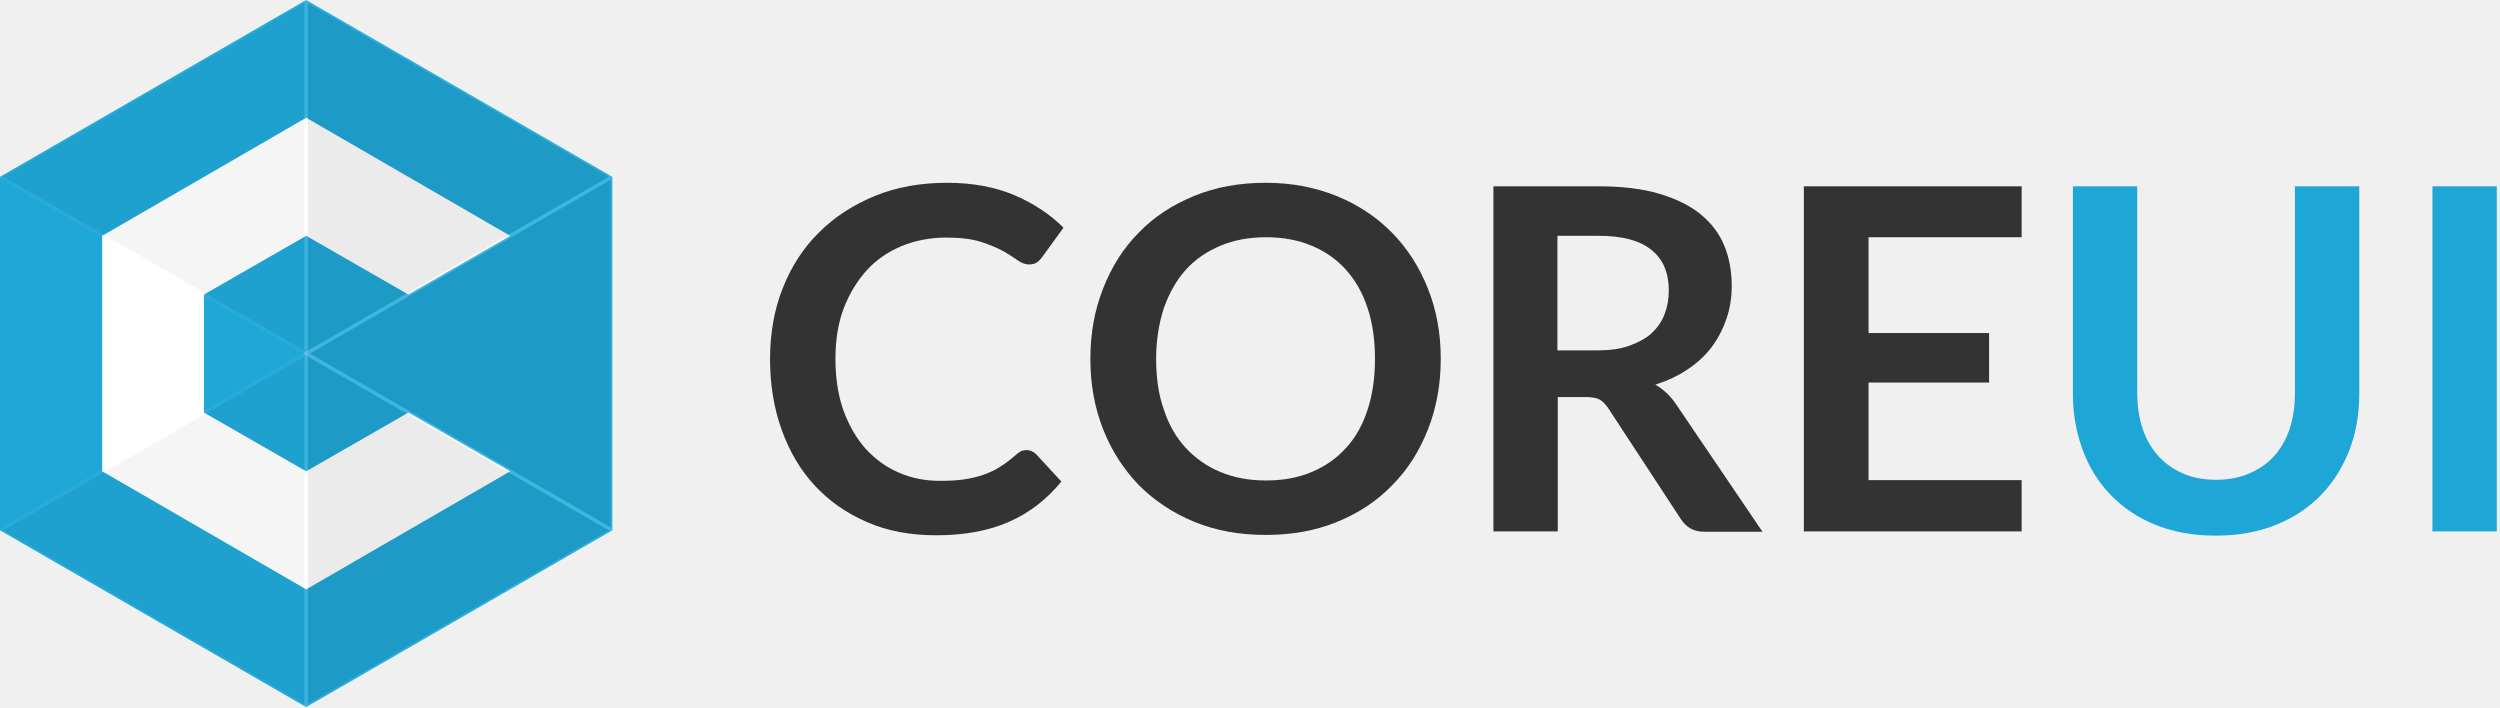
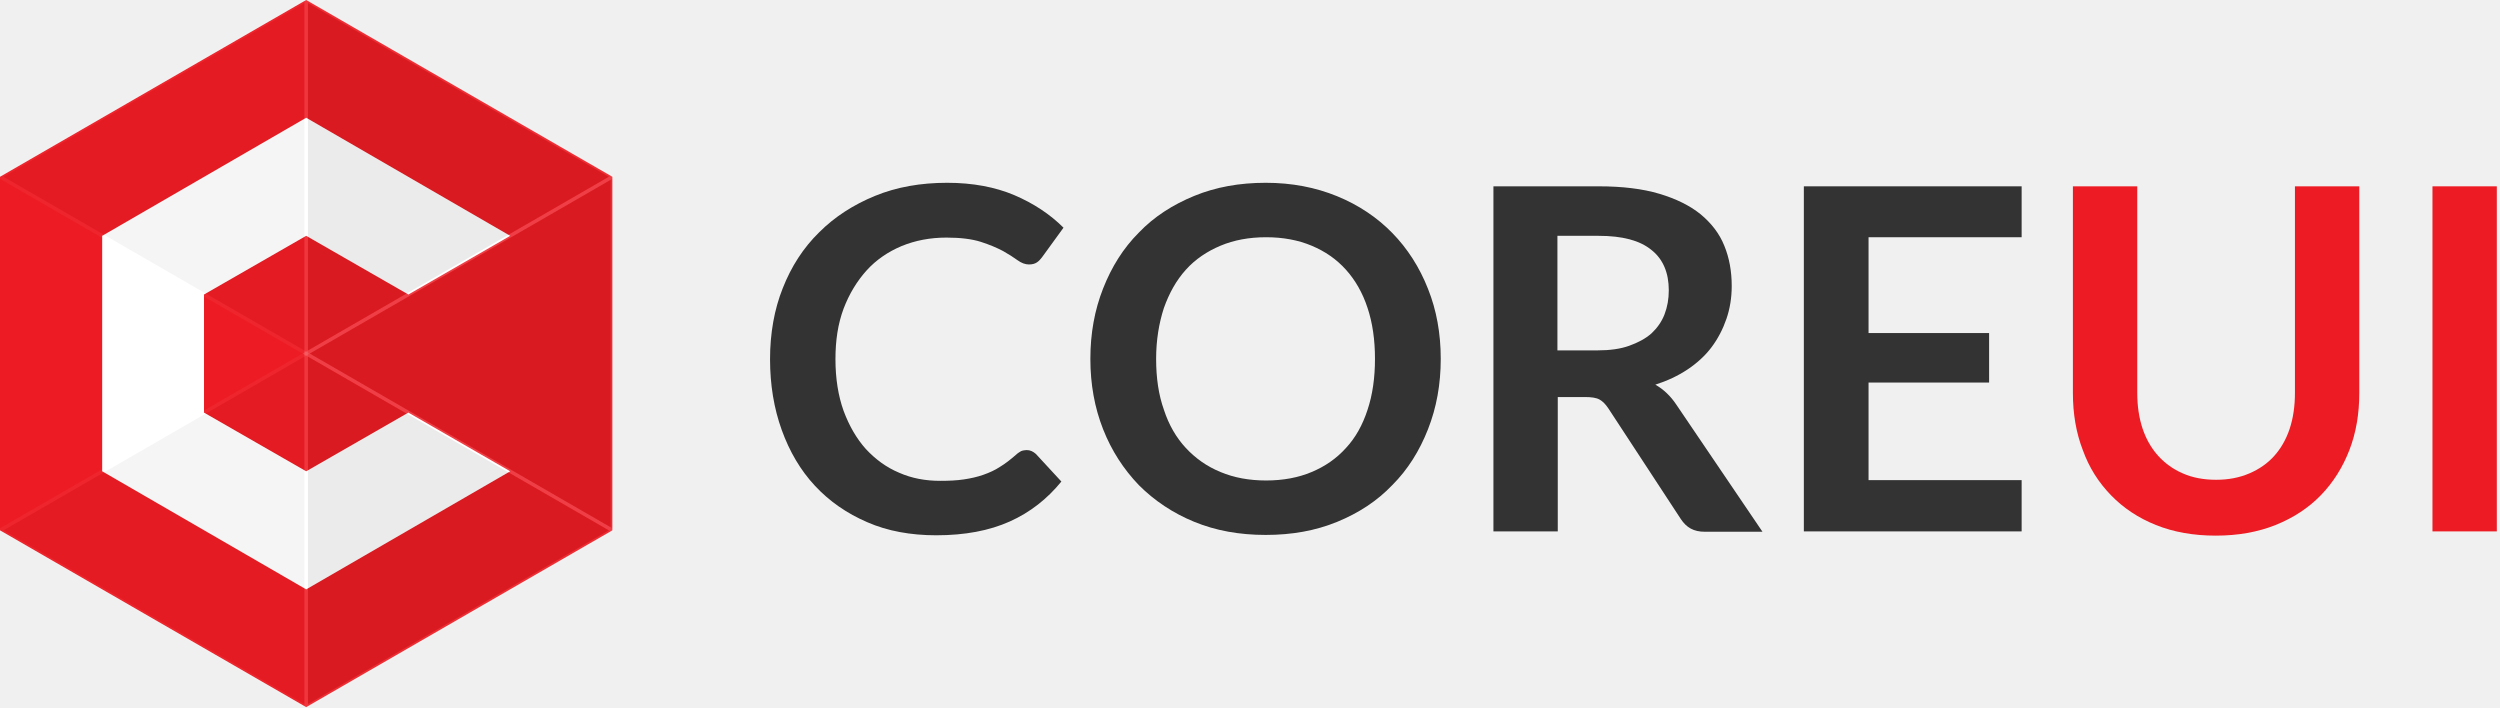
- <svg xmlns="http://www.w3.org/2000/svg" version="1.1" id="Warstwa_1" x="0px" y="0px" width="707.1px" height="200px" viewBox="0 0 707.1 200" style="enable-background:new 0 0 707.1 200;" xml:space="preserve">
-   <style type="text/css">
- 	.st0{fill:#1FA8D7;}
- 	.st1{fill:#FFFFFF;}
- 	.st2{opacity:4.000000e-02;stroke:#FFFFFF;stroke-miterlimit:10;}
- 	.st3{opacity:8.000000e-02;stroke:#FFFFFF;stroke-miterlimit:10;}
- 	.st4{opacity:0;stroke:#FFFFFF;stroke-miterlimit:10;}
- 	.st5{fill:#333333;}
- 	.st6{fill:#1EA7D6;}
- </style>
-   <polygon class="st0" points="0,150 0,50 86.6,0 173.2,50 173.2,150 86.6,200 " />
-   <polygon class="st1" points="86.6,133.3 57.7,116.7 57.7,83.3 86.6,66.7 115.5,83.3 144.3,66.7 86.6,33.3 28.9,66.7 28.9,133.3   86.6,166.7 144.3,133.3 115.5,116.7 " />
-   <polygon class="st2" points="0,50 86.6,100 86.6,0 " />
-   <polygon class="st2" points="0,150 86.6,200 86.6,100 " />
-   <polygon class="st3" points="86.6,100 173.2,150 173.2,50 " />
-   <polygon class="st4" points="86.6,100 0,50 0,150 " />
-   <polygon class="st3" points="173.2,150 86.6,100 86.6,200 " />
-   <polygon class="st3" points="173.2,50 86.6,0 86.6,100 " />
+ <svg xmlns="http://www.w3.org/2000/svg" version="1.1" id="Warstwa_1" x="0px" y="0px" width="707.1px" height="200px" viewBox="0 0 707.1 200" enable-background="new 0 0 707.1 200" xml:space="preserve">
+   <polygon fill="#ED1C24" points="0,150 0,50 86.6,0 173.2,50 173.2,150 86.6,200 " />
+   <polygon fill="#FFFFFF" points="86.6,133.3 57.7,116.7 57.7,83.3 86.6,66.7 115.5,83.3 144.3,66.7 86.6,33.3 28.9,66.7 28.9,133.3   86.6,166.7 144.3,133.3 115.5,116.7 " />
+   <polygon opacity="0.04" stroke="#FFFFFF" stroke-miterlimit="10" enable-background="new    " points="0,50 86.6,100 86.6,0 " />
+   <polygon opacity="0.04" stroke="#FFFFFF" stroke-miterlimit="10" enable-background="new    " points="0,150 86.6,200 86.6,100 " />
+   <polygon opacity="0.08" stroke="#FFFFFF" stroke-miterlimit="10" enable-background="new    " points="86.6,100 173.2,150 173.2,50   " />
+   <polygon fill-opacity="0" points="86.6,100 0,50 0,150 " />
+   <polygon opacity="0.08" stroke="#FFFFFF" stroke-miterlimit="10" enable-background="new    " points="173.2,150 86.6,100 86.6,200   " />
+   <polygon opacity="0.08" stroke="#FFFFFF" stroke-miterlimit="10" enable-background="new    " points="173.2,50 86.6,0 86.6,100 " />
  <g>
-     <path class="st5" d="M290.4,127.3c1,0,1.8,0.4,2.6,1.1l7.2,7.8c-4,4.9-8.8,8.7-14.6,11.3c-5.8,2.6-12.7,3.9-20.8,3.9   c-7.2,0-13.8-1.2-19.5-3.7c-5.8-2.5-10.7-5.9-14.8-10.3c-4.1-4.4-7.2-9.7-9.4-15.8c-2.2-6.1-3.3-12.8-3.3-20   c0-7.3,1.2-14.1,3.6-20.1c2.4-6.1,5.8-11.4,10.3-15.8c4.4-4.4,9.7-7.8,15.8-10.3c6.1-2.5,12.9-3.7,20.4-3.7c7.2,0,13.6,1.2,19,3.5   c5.4,2.3,10.1,5.4,13.9,9.2l-6.1,8.4c-0.4,0.5-0.8,1-1.4,1.4c-0.6,0.4-1.3,0.6-2.3,0.6c-1,0-2.1-0.4-3.2-1.2s-2.5-1.7-4.1-2.6   c-1.7-0.9-3.8-1.8-6.3-2.6c-2.5-0.8-5.8-1.2-9.7-1.2c-4.6,0-8.8,0.8-12.7,2.4c-3.8,1.6-7.2,3.9-9.9,6.9s-4.9,6.6-6.5,10.8   c-1.6,4.3-2.3,9-2.3,14.3c0,5.5,0.8,10.4,2.3,14.6c1.6,4.3,3.7,7.9,6.3,10.8c2.7,2.9,5.8,5.2,9.4,6.7c3.6,1.6,7.5,2.3,11.6,2.3   c2.5,0,4.7-0.1,6.7-0.4c2-0.3,3.8-0.7,5.5-1.3c1.7-0.6,3.3-1.3,4.8-2.3c1.5-0.9,3-2.1,4.5-3.4c0.4-0.4,0.9-0.7,1.4-1   C289.3,127.4,289.9,127.3,290.4,127.3z" />
-     <path class="st5" d="M407.5,101.5c0,7.2-1.2,13.8-3.6,19.9c-2.4,6.1-5.7,11.4-10.1,15.8c-4.3,4.5-9.5,7.9-15.6,10.4   c-6.1,2.5-12.8,3.7-20.2,3.7c-7.4,0-14.1-1.2-20.2-3.7c-6.1-2.5-11.3-6-15.7-10.4c-4.3-4.5-7.7-9.7-10.1-15.8   c-2.4-6.1-3.6-12.7-3.6-19.9c0-7.2,1.2-13.8,3.6-19.9c2.4-6.1,5.7-11.4,10.1-15.8c4.3-4.5,9.6-7.9,15.7-10.4   c6.1-2.5,12.8-3.7,20.2-3.7c7.4,0,14.1,1.3,20.2,3.8c6.1,2.5,11.3,6,15.6,10.4c4.3,4.4,7.7,9.7,10.1,15.8   C406.3,87.7,407.5,94.3,407.5,101.5z M388.9,101.5c0-5.4-0.7-10.2-2.1-14.4c-1.4-4.3-3.5-7.9-6.1-10.8c-2.7-3-5.9-5.2-9.7-6.8   c-3.8-1.6-8.1-2.4-12.9-2.4c-4.8,0-9.1,0.8-12.9,2.4c-3.8,1.6-7.1,3.8-9.8,6.8c-2.7,3-4.7,6.6-6.2,10.8c-1.4,4.3-2.2,9.1-2.2,14.4   c0,5.4,0.7,10.2,2.2,14.4c1.4,4.3,3.5,7.9,6.2,10.8c2.7,2.9,5.9,5.2,9.8,6.8c3.8,1.6,8.1,2.4,12.9,2.4c4.8,0,9.1-0.8,12.9-2.4   c3.8-1.6,7-3.8,9.7-6.8c2.7-2.9,4.7-6.5,6.1-10.8C388.2,111.7,388.9,106.9,388.9,101.5z" />
-     <path class="st5" d="M440.6,112.2v38.1h-18.2V52.7h29.8c6.7,0,12.4,0.7,17.1,2.1c4.7,1.4,8.6,3.3,11.7,5.8c3,2.5,5.3,5.4,6.7,8.9   c1.4,3.4,2.1,7.2,2.1,11.4c0,3.3-0.5,6.4-1.5,9.3c-1,2.9-2.4,5.6-4.2,8c-1.8,2.4-4.1,4.5-6.8,6.3c-2.7,1.8-5.7,3.2-9.1,4.3   c2.3,1.3,4.3,3.2,5.9,5.6l24.4,36h-16.3c-1.6,0-2.9-0.3-4-0.9c-1.1-0.6-2-1.5-2.8-2.7l-20.5-31.3c-0.8-1.2-1.6-2-2.5-2.5   c-0.9-0.5-2.3-0.7-4.1-0.7H440.6z M440.6,99.1h11.3c3.4,0,6.4-0.4,8.9-1.3c2.5-0.9,4.6-2,6.3-3.5c1.6-1.5,2.9-3.3,3.7-5.4   c0.8-2.1,1.2-4.3,1.2-6.8c0-4.9-1.6-8.8-4.9-11.4c-3.3-2.7-8.2-4-15-4h-11.6V99.1z" />
-     <path class="st5" d="M571.8,52.7v14.4h-43.3v27.1h34.1v14h-34.1v27.6h43.3v14.5h-61.6V52.7H571.8z" />
-     <path class="st6" d="M626.8,135.7c3.5,0,6.6-0.6,9.4-1.8c2.8-1.2,5.1-2.8,7-4.9c1.9-2.1,3.4-4.7,4.4-7.7c1-3,1.5-6.4,1.5-10.1V52.7   h18.2v58.5c0,5.8-0.9,11.2-2.8,16.1c-1.9,4.9-4.6,9.2-8.1,12.8c-3.5,3.6-7.8,6.4-12.8,8.4s-10.6,3-16.9,3s-11.9-1-16.9-3   s-9.2-4.8-12.7-8.4c-3.5-3.6-6.2-7.8-8-12.8c-1.9-4.9-2.8-10.3-2.8-16.1V52.7h18.2v58.4c0,3.7,0.5,7.1,1.5,10.1   c1,3,2.5,5.6,4.4,7.7c1.9,2.1,4.2,3.8,7,5C620.1,135.1,623.3,135.7,626.8,135.7z" />
-     <path class="st6" d="M706.2,150.3H688V52.7h18.2V150.3z" />
+     <path fill="#333333" d="M290.4,127.3c1,0,1.8,0.4,2.6,1.1l7.2,7.8c-4,4.9-8.8,8.7-14.6,11.3c-5.8,2.6-12.7,3.9-20.8,3.9   c-7.2,0-13.8-1.2-19.5-3.7c-5.8-2.5-10.7-5.9-14.8-10.3c-4.1-4.4-7.2-9.7-9.4-15.8c-2.2-6.1-3.3-12.8-3.3-20   c0-7.3,1.2-14.1,3.6-20.1c2.4-6.1,5.8-11.4,10.3-15.8c4.4-4.4,9.7-7.8,15.8-10.3s12.9-3.7,20.4-3.7c7.2,0,13.6,1.2,19,3.5   s10.1,5.4,13.9,9.2l-6.1,8.4c-0.4,0.5-0.8,1-1.4,1.4s-1.3,0.6-2.3,0.6s-2.1-0.4-3.2-1.2s-2.5-1.7-4.1-2.6c-1.7-0.9-3.8-1.8-6.3-2.6   c-2.5-0.8-5.8-1.2-9.7-1.2c-4.6,0-8.8,0.8-12.7,2.4c-3.8,1.6-7.2,3.9-9.9,6.9s-4.9,6.6-6.5,10.8c-1.6,4.3-2.3,9-2.3,14.3   c0,5.5,0.8,10.4,2.3,14.6c1.6,4.3,3.7,7.9,6.3,10.8c2.7,2.9,5.8,5.2,9.4,6.7c3.6,1.6,7.5,2.3,11.6,2.3c2.5,0,4.7-0.1,6.7-0.4   c2-0.3,3.8-0.7,5.5-1.3s3.3-1.3,4.8-2.3c1.5-0.9,3-2.1,4.5-3.4c0.4-0.4,0.9-0.7,1.4-1C289.3,127.4,289.9,127.3,290.4,127.3z" />
+     <path fill="#333333" d="M407.5,101.5c0,7.2-1.2,13.8-3.6,19.9s-5.7,11.4-10.1,15.8c-4.3,4.5-9.5,7.9-15.6,10.4s-12.8,3.7-20.2,3.7   c-7.4,0-14.1-1.2-20.2-3.7s-11.3-6-15.7-10.4c-4.3-4.5-7.7-9.7-10.1-15.8c-2.4-6.1-3.6-12.7-3.6-19.9c0-7.2,1.2-13.8,3.6-19.9   s5.7-11.4,10.1-15.8c4.3-4.5,9.6-7.9,15.7-10.4s12.8-3.7,20.2-3.7c7.4,0,14.1,1.3,20.2,3.8s11.3,6,15.6,10.4   c4.3,4.4,7.7,9.7,10.1,15.8C406.3,87.7,407.5,94.3,407.5,101.5z M388.9,101.5c0-5.4-0.7-10.2-2.1-14.4c-1.4-4.3-3.5-7.9-6.1-10.8   c-2.7-3-5.9-5.2-9.7-6.8c-3.8-1.6-8.1-2.4-12.9-2.4s-9.1,0.8-12.9,2.4s-7.1,3.8-9.8,6.8c-2.7,3-4.7,6.6-6.2,10.8   c-1.4,4.3-2.2,9.1-2.2,14.4c0,5.4,0.7,10.2,2.2,14.4c1.4,4.3,3.5,7.9,6.2,10.8s5.9,5.2,9.8,6.8c3.8,1.6,8.1,2.4,12.9,2.4   s9.1-0.8,12.9-2.4c3.8-1.6,7-3.8,9.7-6.8c2.7-2.9,4.7-6.5,6.1-10.8C388.2,111.7,388.9,106.9,388.9,101.5z" />
+     <path fill="#333333" d="M440.6,112.2v38.1h-18.2V52.7h29.8c6.7,0,12.4,0.7,17.1,2.1c4.7,1.4,8.6,3.3,11.7,5.8   c3,2.5,5.3,5.4,6.7,8.9c1.4,3.4,2.1,7.2,2.1,11.4c0,3.3-0.5,6.4-1.5,9.3s-2.4,5.6-4.2,8c-1.8,2.4-4.1,4.5-6.8,6.3   c-2.7,1.8-5.7,3.2-9.1,4.3c2.3,1.3,4.3,3.2,5.9,5.6l24.4,36h-16.3c-1.6,0-2.9-0.3-4-0.9c-1.1-0.6-2-1.5-2.8-2.7l-20.5-31.3   c-0.8-1.2-1.6-2-2.5-2.5s-2.3-0.7-4.1-0.7h-7.7V112.2z M440.6,99.1h11.3c3.4,0,6.4-0.4,8.9-1.3s4.6-2,6.3-3.5   c1.6-1.5,2.9-3.3,3.7-5.4c0.8-2.1,1.2-4.3,1.2-6.8c0-4.9-1.6-8.8-4.9-11.4c-3.3-2.7-8.2-4-15-4h-11.6v32.4H440.6z" />
+     <path fill="#333333" d="M571.8,52.7v14.4h-43.3v27.1h34.1v14h-34.1v27.6h43.3v14.5h-61.6V52.7H571.8z" />
+     <path fill="#ED1C24" d="M626.8,135.7c3.5,0,6.6-0.6,9.4-1.8c2.8-1.2,5.1-2.8,7-4.9c1.9-2.1,3.4-4.7,4.4-7.7s1.5-6.4,1.5-10.1V52.7   h18.2v58.5c0,5.8-0.9,11.2-2.8,16.1c-1.9,4.9-4.6,9.2-8.1,12.8c-3.5,3.6-7.8,6.4-12.8,8.4s-10.6,3-16.9,3s-11.9-1-16.9-3   s-9.2-4.8-12.7-8.4c-3.5-3.6-6.2-7.8-8-12.8c-1.9-4.9-2.8-10.3-2.8-16.1V52.7h18.2v58.4c0,3.7,0.5,7.1,1.5,10.1s2.5,5.6,4.4,7.7   s4.2,3.8,7,5C620.1,135.1,623.3,135.7,626.8,135.7z" />
+     <path fill="#ED1C24" d="M706.2,150.3H688V52.7h18.2V150.3z" />
  </g>
</svg>
